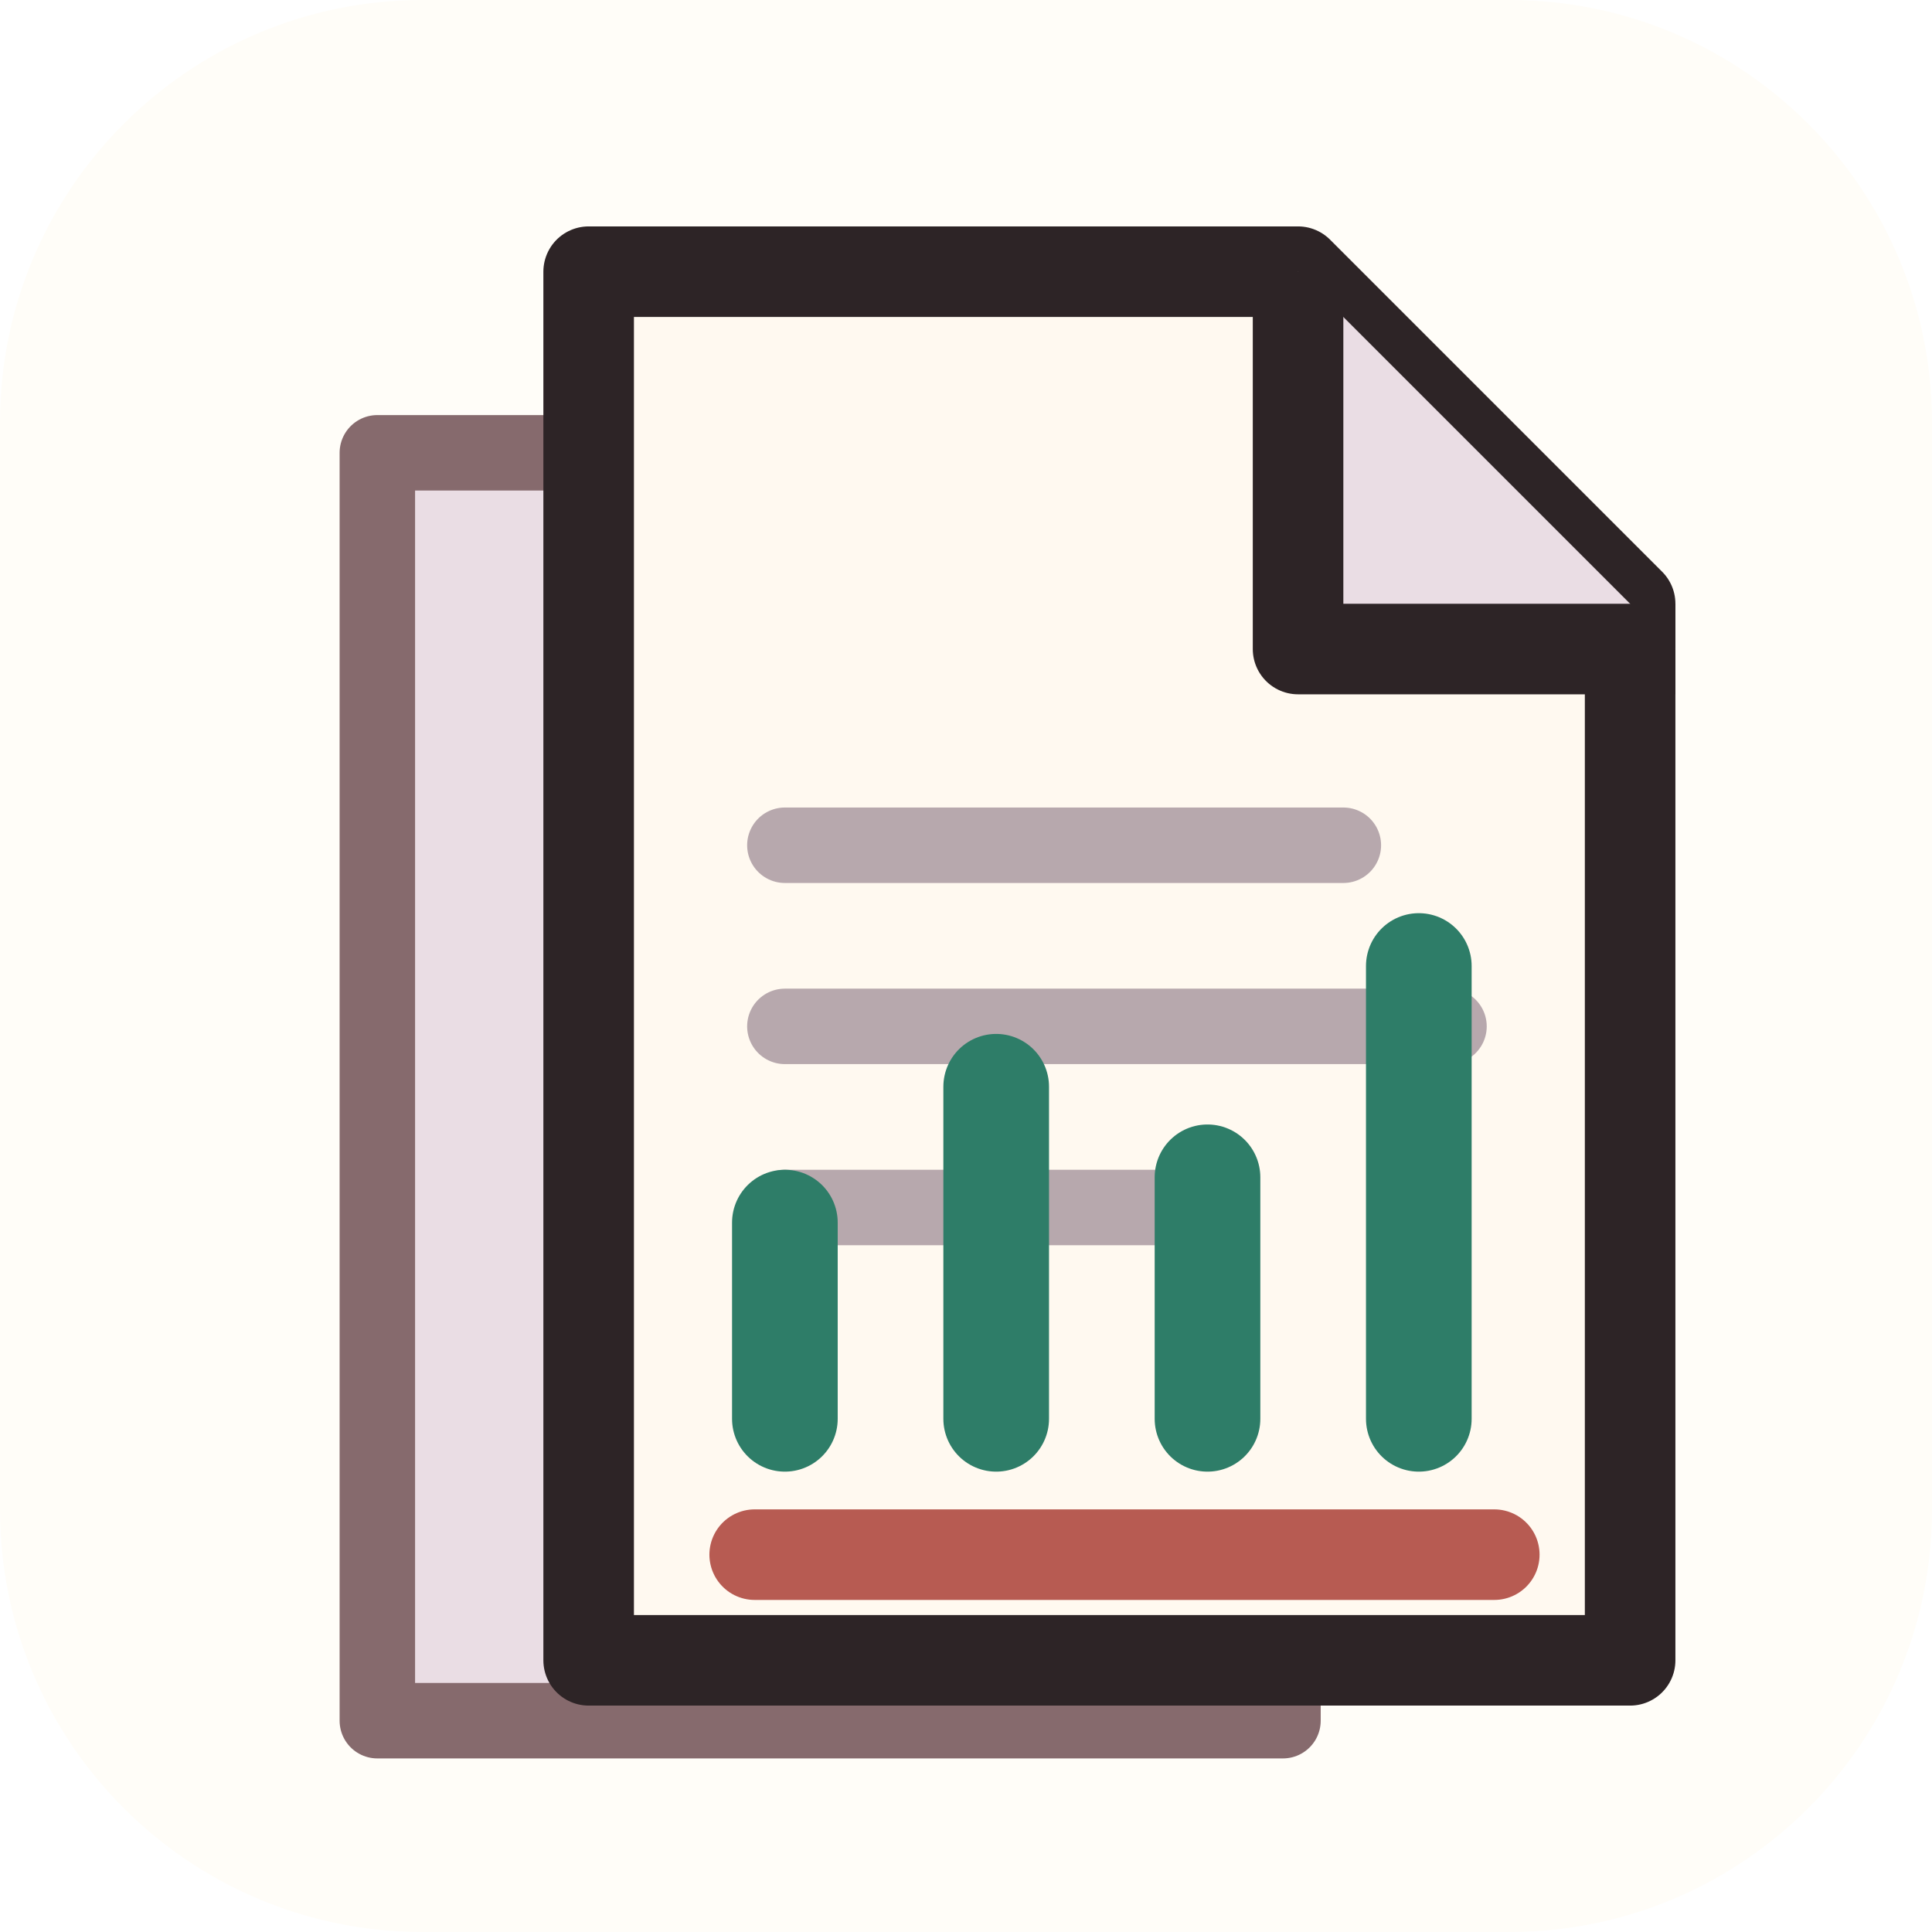
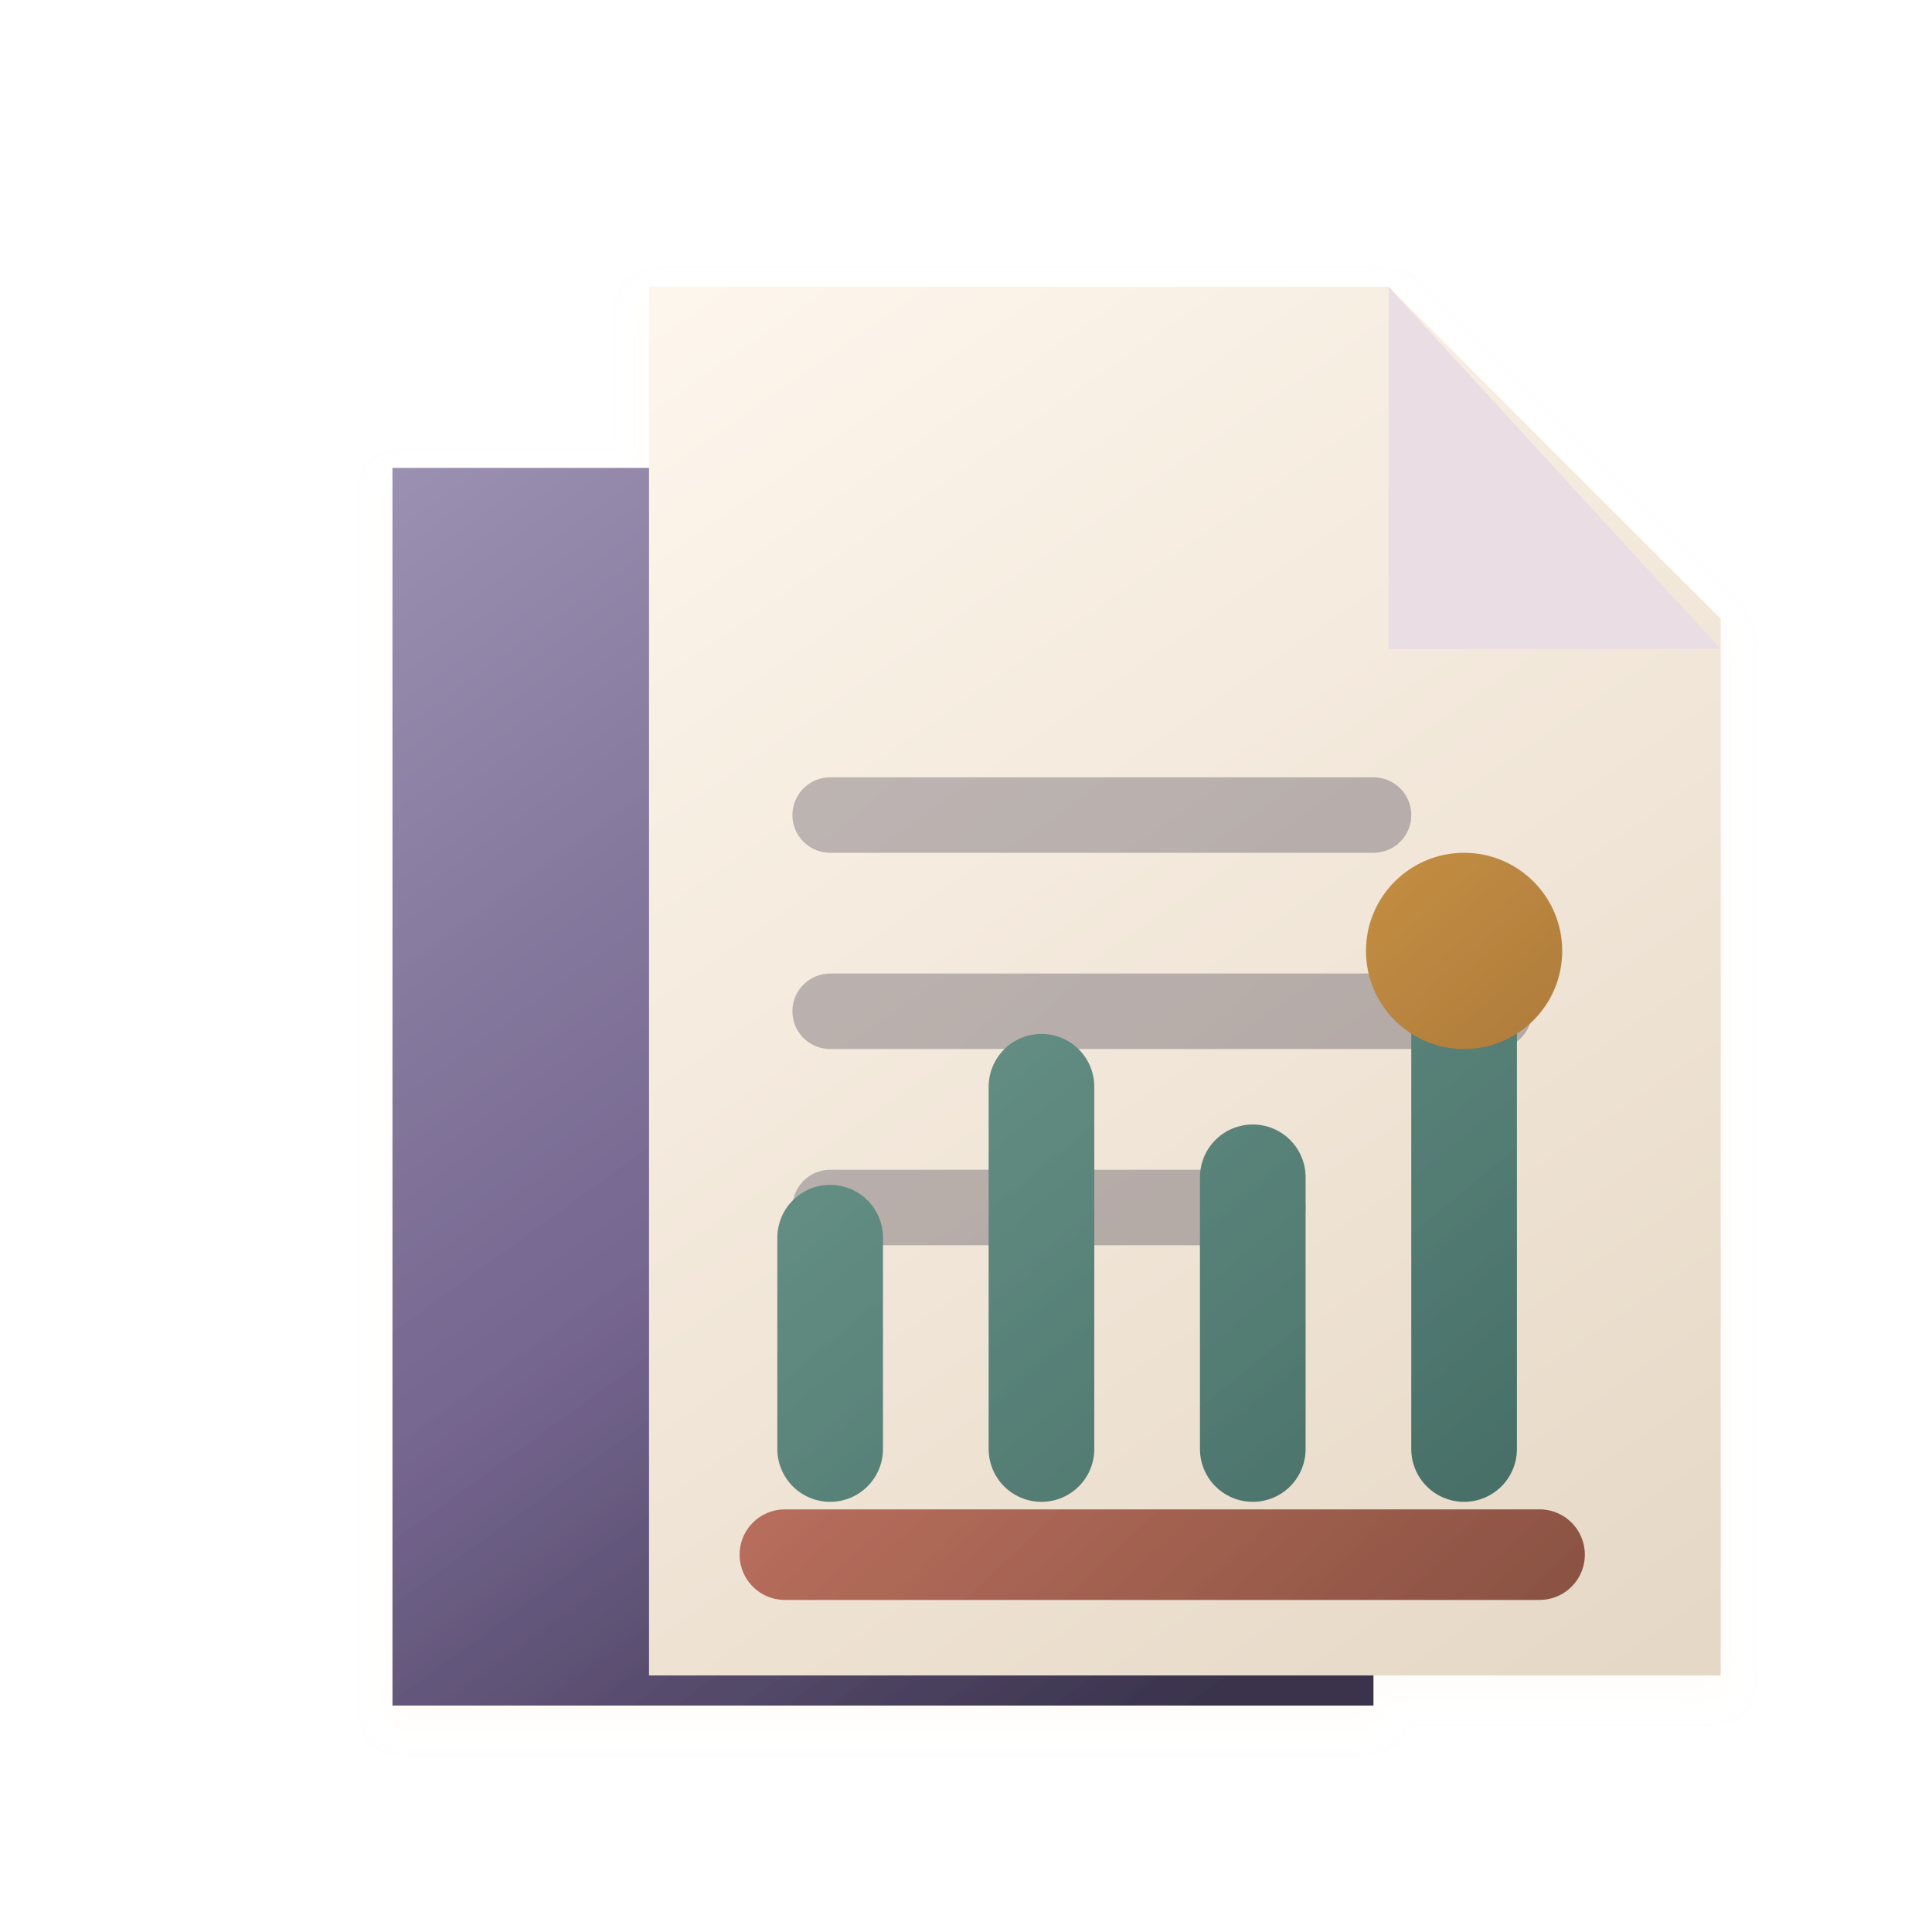
- <svg xmlns="http://www.w3.org/2000/svg" viewBox="0 0 128 128" role="img" aria-label="paper">
-   <rect width="128" height="128" rx="28" fill="#fffdf8" />
-   <path d="M25 30h42l18 18v66H25z" fill="#eadde4" stroke="#866a6d" stroke-width="5" stroke-linejoin="round" />
-   <path d="M67 30v20h20" fill="none" stroke="#866a6d" stroke-width="5" stroke-linejoin="round" />
-   <path d="M39 18h47l22 22v70H39z" fill="#fff9f0" stroke="#2d2426" stroke-width="6" stroke-linejoin="round" />
-   <path d="M86 18v25h25" fill="#eadde4" stroke="#2d2426" stroke-width="6" stroke-linejoin="round" />
-   <path d="M52 56h37M52 68h44M52 80h25" fill="none" stroke="#b7a8ad" stroke-width="5" stroke-linecap="round" />
-   <path d="M52 94v-13M66 94V72M80 94V78M94 94V64" fill="none" stroke="#2e7d68" stroke-width="7" stroke-linecap="round" />
-   <path d="M50 103h49" fill="none" stroke="#b75b52" stroke-width="6" stroke-linecap="round" />
+ <svg xmlns="http://www.w3.org/2000/svg" width="128" height="128" viewBox="0 0 128 128" role="img" aria-label="paper">
+   <defs>
+     <filter id="d" x="-35%" y="-35%" width="170%" height="170%" color-interpolation-filters="sRGB">
+       <feDropShadow dx="0" dy="10" stdDeviation="6" flood-color="#2b211d" flood-opacity=".17" />
+       <feDropShadow dx="0" dy="1" stdDeviation="1" flood-color="#fffaf4" flood-opacity=".5" />
+     </filter>
+     <linearGradient id="cream" x1="35" y1="17" x2="103" y2="115" gradientUnits="userSpaceOnUse">
+       <stop stop-color="#fff8ef" />
+       <stop offset="1" stop-color="#e6d8c6" />
+     </linearGradient>
+     <linearGradient id="back" x1="22" y1="28" x2="82" y2="111" gradientUnits="userSpaceOnUse">
+       <stop stop-color="#9e94b4" />
+       <stop offset=".58" stop-color="#74658e" />
+       <stop offset="1" stop-color="#3a334c" />
+     </linearGradient>
+     <linearGradient id="ink" x1="24" y1="18" x2="108" y2="112" gradientUnits="userSpaceOnUse">
+       <stop stop-color="#5b5263" />
+       <stop offset="1" stop-color="#352f40" />
+     </linearGradient>
+     <linearGradient id="teal" x1="30" y1="22" x2="104" y2="112" gradientUnits="userSpaceOnUse">
+       <stop stop-color="#8fb2a8" />
+       <stop offset=".56" stop-color="#5f897f" />
+       <stop offset="1" stop-color="#3f665f" />
+     </linearGradient>
+     <linearGradient id="clay" x1="22" y1="20" x2="108" y2="112" gradientUnits="userSpaceOnUse">
+       <stop stop-color="#e9a190" />
+       <stop offset=".58" stop-color="#bd715f" />
+       <stop offset="1" stop-color="#824d3e" />
+     </linearGradient>
+     <linearGradient id="gold" x1="24" y1="18" x2="106" y2="112" gradientUnits="userSpaceOnUse">
+       <stop stop-color="#f0cf78" />
+       <stop offset=".58" stop-color="#c58f43" />
+       <stop offset="1" stop-color="#83572d" />
+     </linearGradient>
+   </defs>
+   <g filter="url(#d)">
+     <path d="M26 31h47l18 18v64H26z" fill="url(#back)" />
+     <path d="M43 19h49l22 22v70H43z" fill="url(#cream)" />
+     <path d="M92 19v24h22" fill="#eadde4" />
+     <path d="M55 54h36M55 67h44M55 80h29" fill="none" stroke="url(#ink)" stroke-width="5" stroke-linecap="round" opacity=".34" />
+     <path d="M55 96V82M69 96V72M83 96V78M97 96V63" fill="none" stroke="url(#teal)" stroke-width="7" stroke-linecap="round" />
+     <path d="M52 103h50" fill="none" stroke="url(#clay)" stroke-width="6" stroke-linecap="round" />
+     <circle cx="97" cy="63" r="6.5" fill="url(#gold)" />
+   </g>
</svg>
